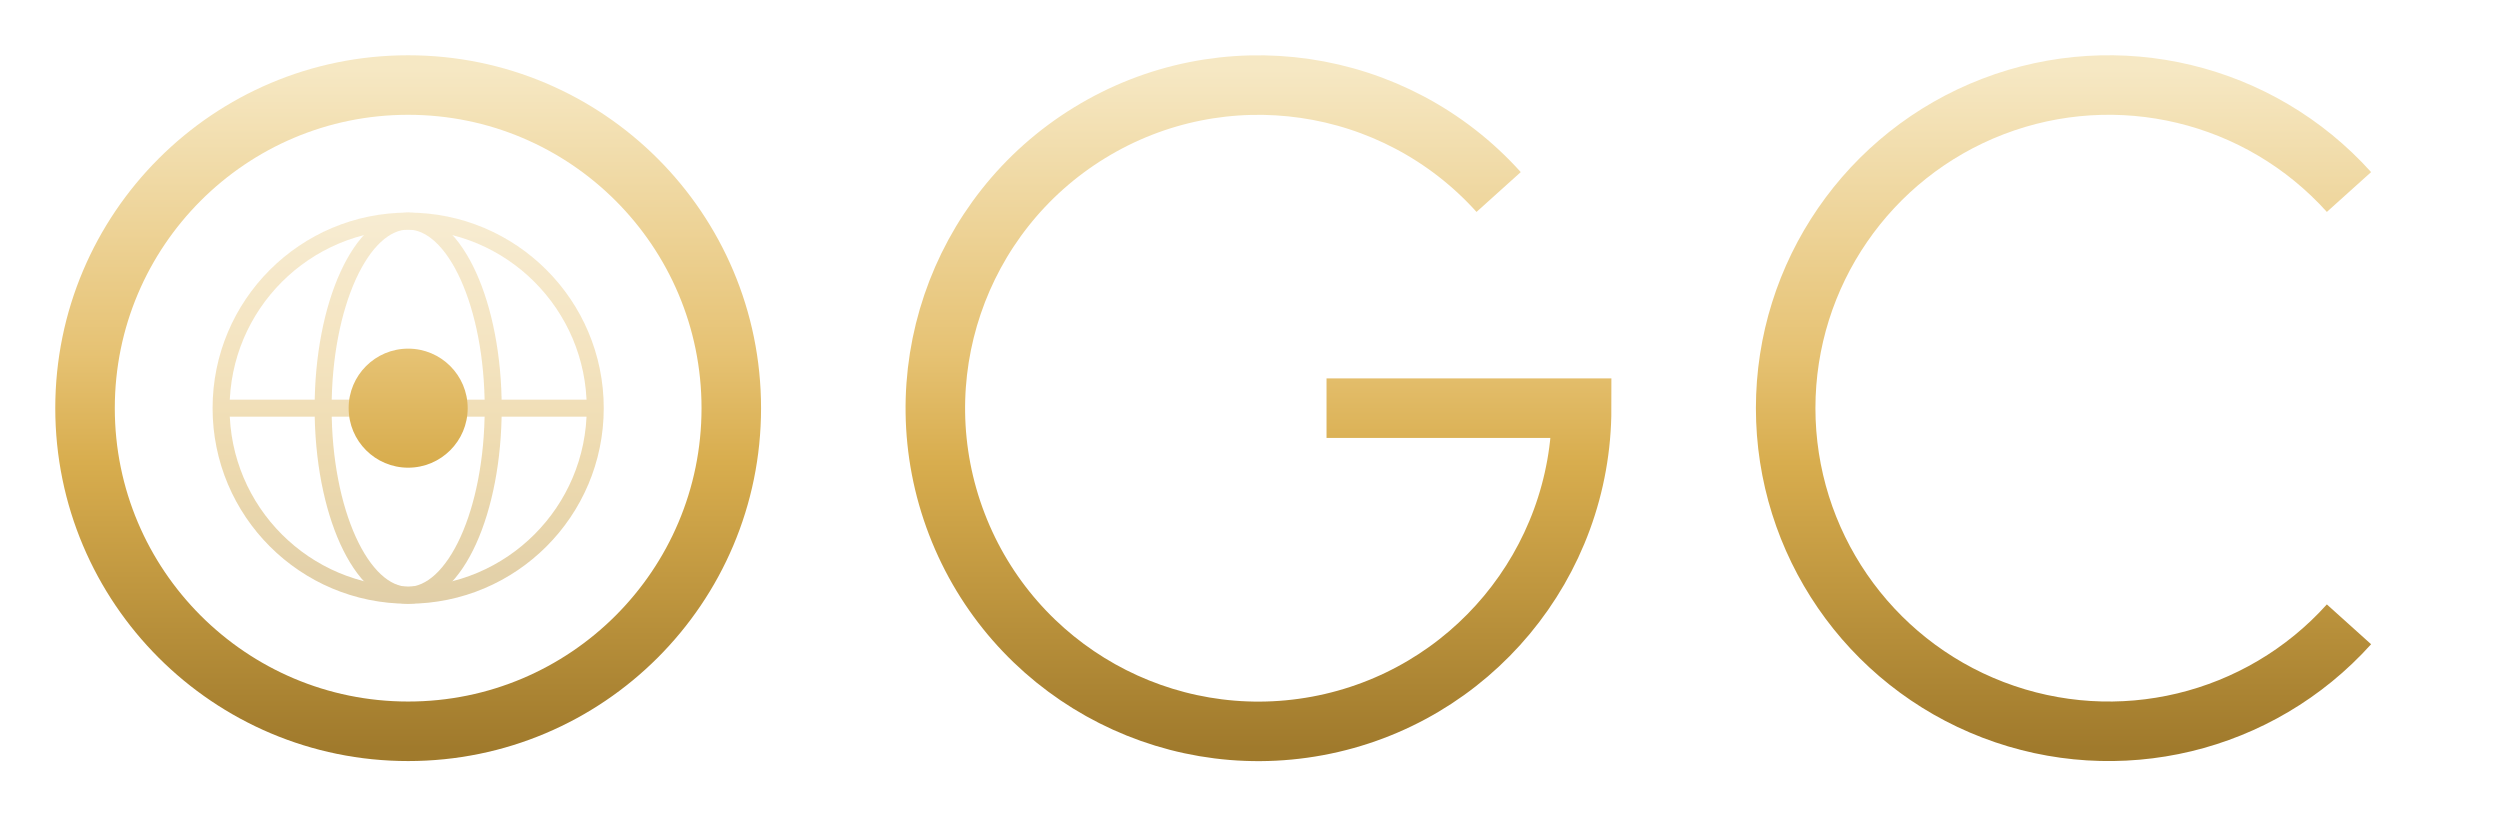
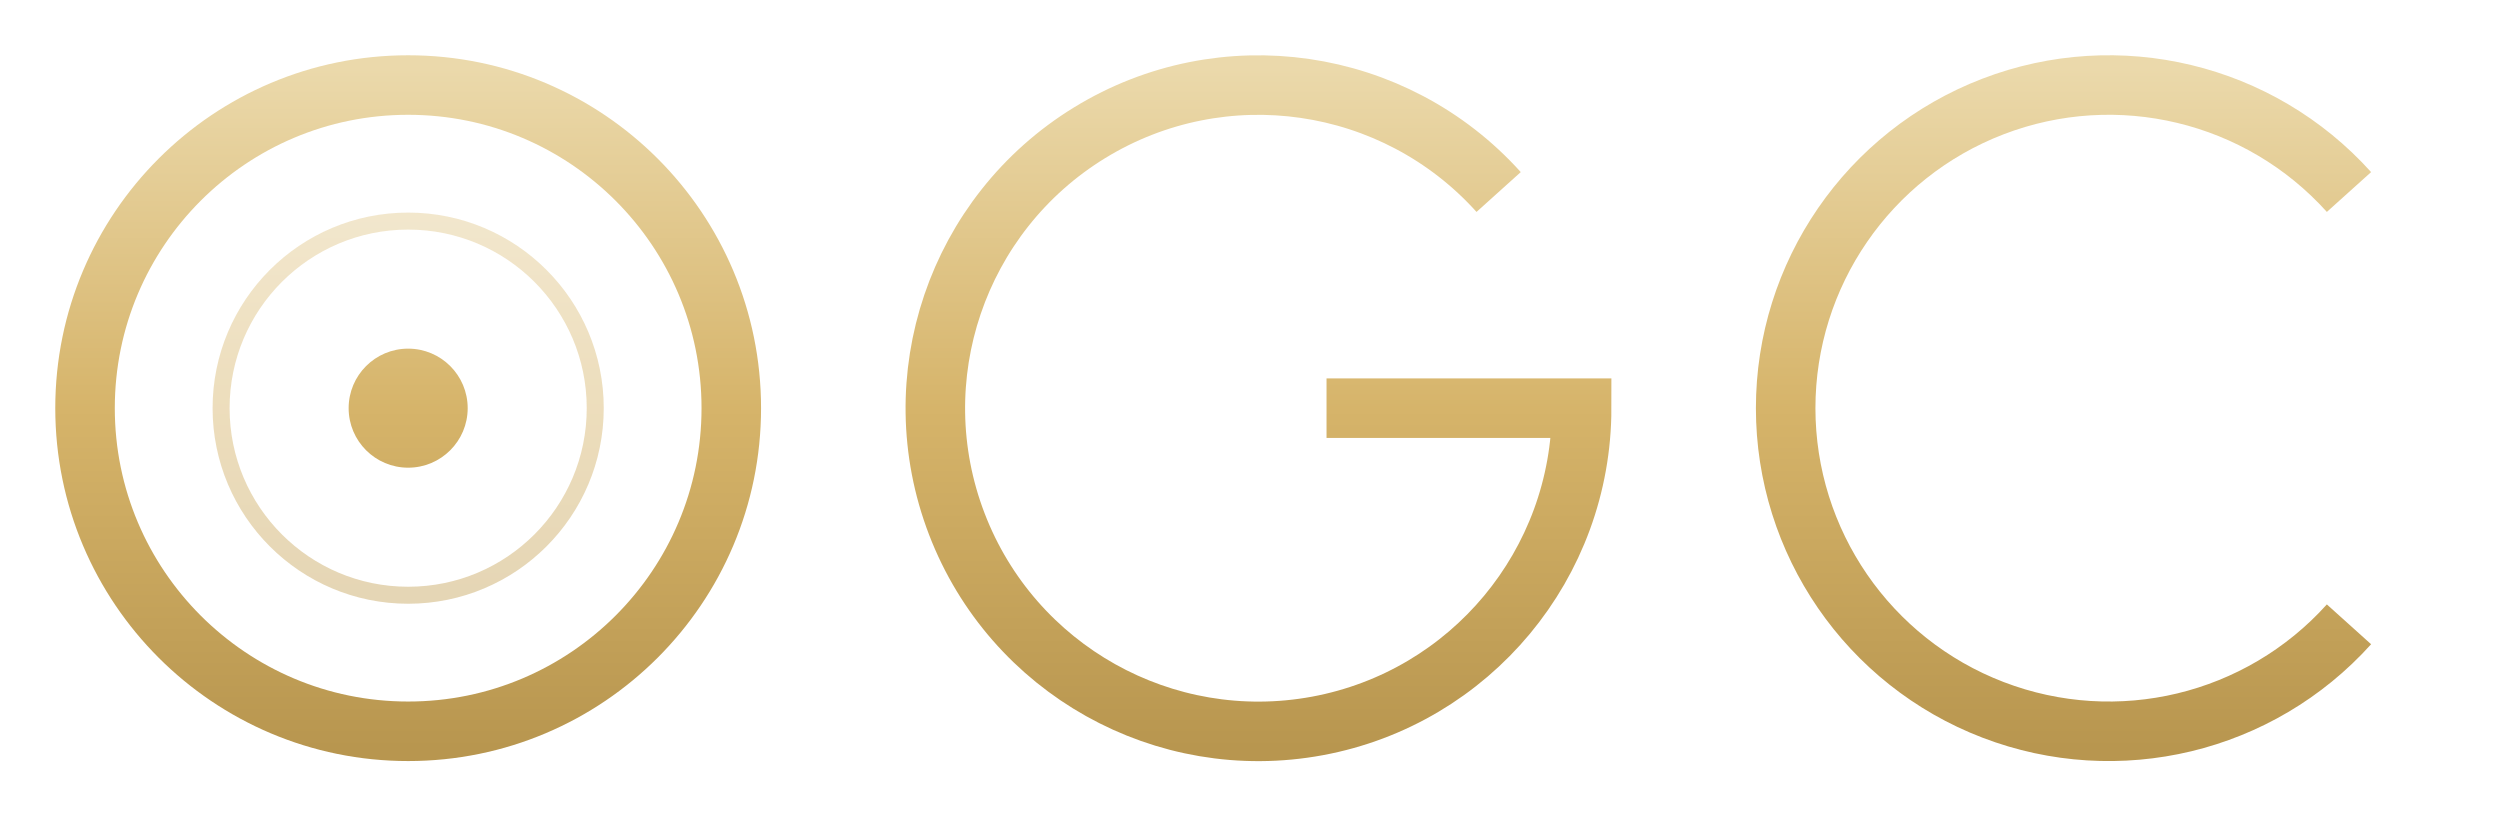
<svg xmlns="http://www.w3.org/2000/svg" viewBox="0 0 147 48" width="294" height="96" role="img" aria-labelledby="t">
  <defs>
    <linearGradient id="gold" x1="0" y1="4" x2="0" y2="44" gradientUnits="userSpaceOnUse">
-       <stop offset="0" stop-color="#F6E8C4" />
-       <stop offset="0.42" stop-color="#E6C273" />
-       <stop offset="0.58" stop-color="#D8AD4E" />
-       <stop offset="1" stop-color="#A07A2C" />
+       <stop offset="0" stop-color="#EBD9AB" />
+       <stop offset="0.5" stop-color="#D6B46A" />
+       <stop offset="1" stop-color="#B8964F" />
    </linearGradient>
  </defs>
  <g fill="none" stroke="url(#gold)">
    <circle cx="24" cy="24" r="19" stroke-width="3.5" />
-     <g stroke-width="1" opacity="0.45">
-       <circle cx="24" cy="24" r="11" />
-       <ellipse cx="24" cy="24" rx="5" ry="11" />
-       <path d="M13 24H35" />
-     </g>
+     <circle cx="24" cy="24" r="11" stroke-width="1" opacity="0.45" />
    <path d="M88.12 11.29A19 19 0 1 0 93 24H78" stroke-width="3.5" />
    <path d="M138.12 11.29A19 19 0 1 0 138.12 36.71" stroke-width="3.5" />
  </g>
  <circle cx="24" cy="24" r="3.5" fill="url(#gold)" />
</svg>
